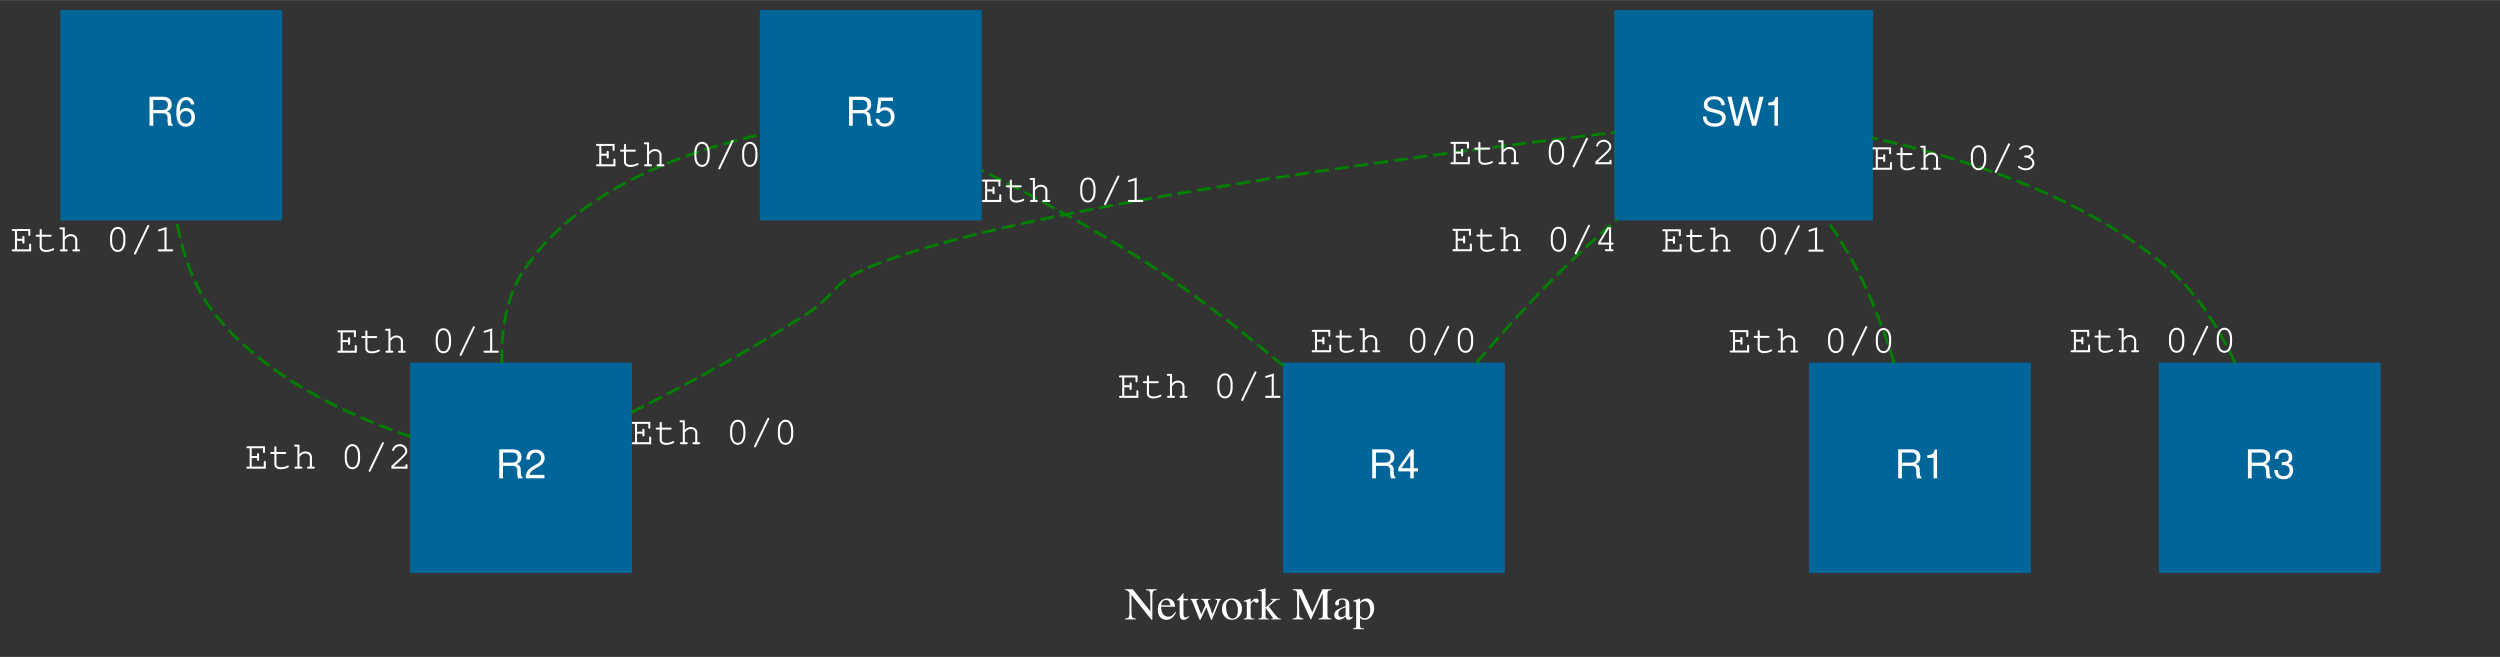
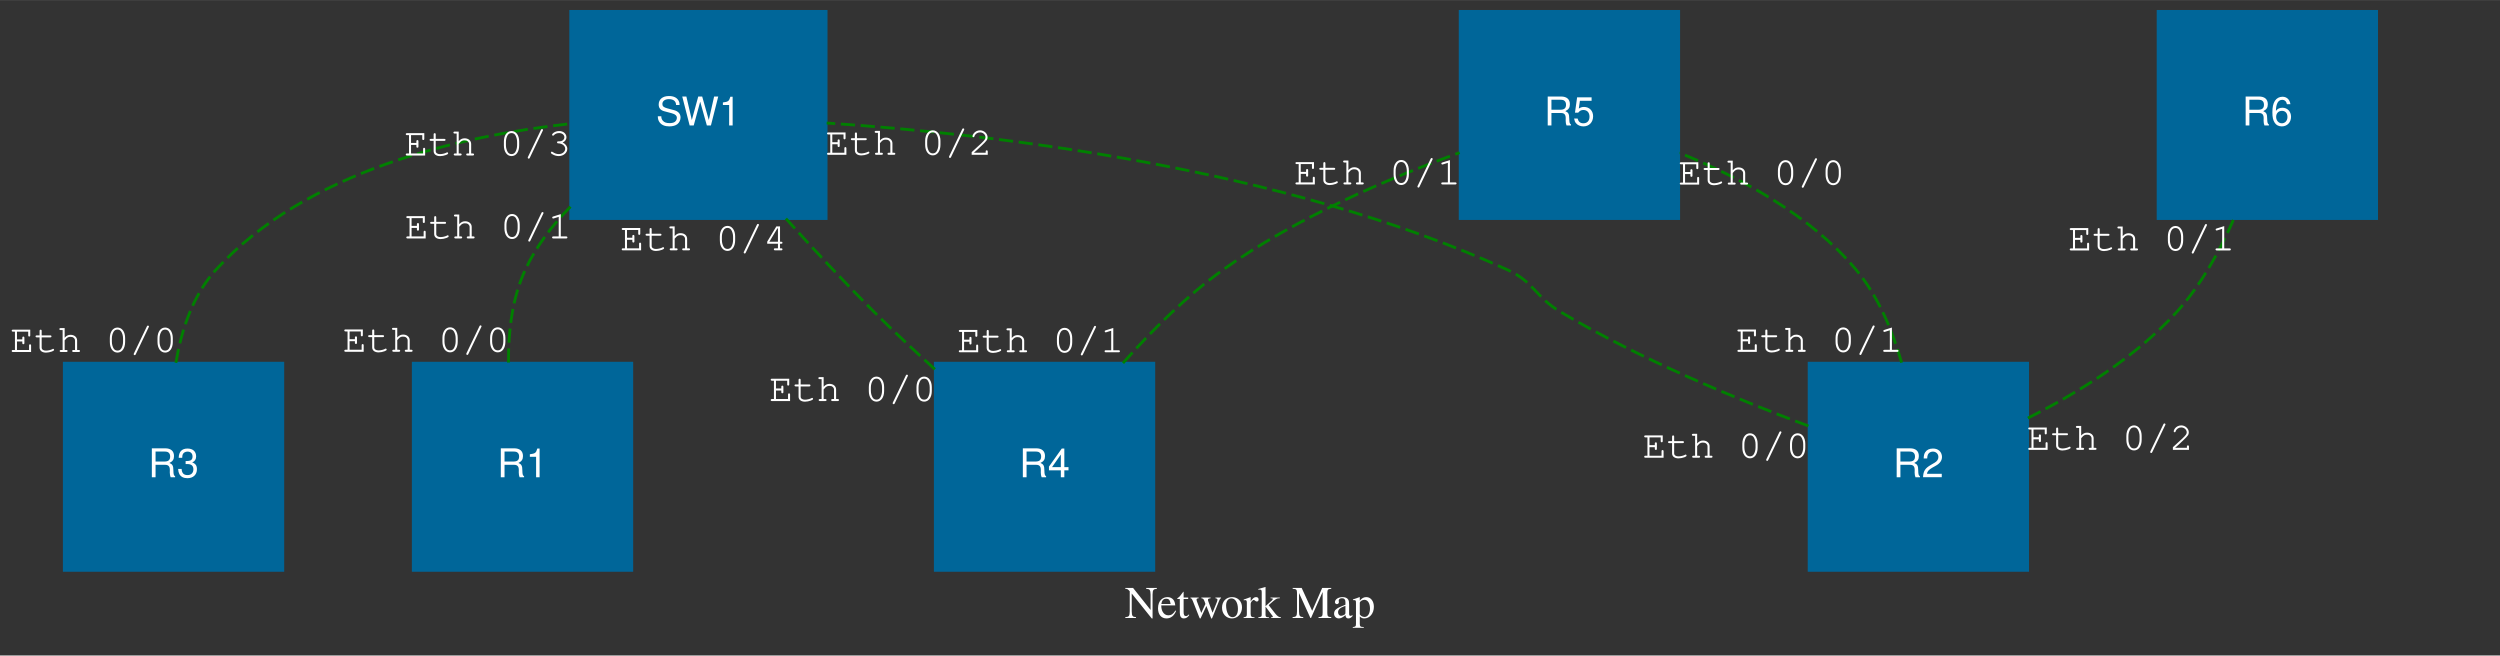
- <svg xmlns="http://www.w3.org/2000/svg" width="879pt" height="231pt" viewBox="0.00 0.00 879.24 231.00">
+ <svg xmlns="http://www.w3.org/2000/svg" width="881pt" height="231pt" viewBox="0.00 0.00 881.17 231.00">
  <g id="graph0" class="graph" transform="scale(1 1) rotate(0) translate(4 227)">
-     <polygon fill="#333333" stroke="transparent" points="-4,4 -4,-227 875.24,-227 875.24,4 -4,4" />
-     <text text-anchor="middle" x="435.62" y="-9.2" font-family="Times,serif" font-size="16.00" fill="white">Network Map</text>
+     <polygon fill="#333333" stroke="transparent" points="-4,4 -4,-227 877.17,-227 877.17,4 -4,4" />
+     <text text-anchor="middle" x="436.59" y="-9.2" font-family="Times,serif" font-size="16.00" fill="white">Network Map</text>
    <g id="node1" class="node">
-       <polygon fill="#006699" stroke="#006699" points="340.74,-223 263.74,-223 263.74,-150 340.74,-150 340.74,-223" />
-       <text text-anchor="middle" x="302.24" y="-182.8" font-family="Helvetica,sans-Serif" font-size="14.00" fill="white">R5</text>
+       <polygon fill="#006699" stroke="#006699" points="95.67,-99 18.67,-99 18.67,-26 95.67,-26 95.67,-99" />
+       <text text-anchor="middle" x="57.17" y="-58.8" font-family="Helvetica,sans-Serif" font-size="14.00" fill="white">R3</text>
+     </g>
+     <g id="node4" class="node">
+       <polygon fill="#006699" stroke="#006699" points="287.17,-223 197.17,-223 197.17,-150 287.17,-150 287.17,-223" />
+       <text text-anchor="middle" x="242.17" y="-182.8" font-family="Helvetica,sans-Serif" font-size="14.00" fill="white">SW1</text>
+     </g>
+     <g id="edge5" class="edge">
+       <path fill="none" stroke="green" stroke-dasharray="5,2" d="M58,-99.15C59.95,-110.85 64.04,-123.11 72.17,-132 104.01,-166.82 158.25,-179.14 196.89,-183.41" />
+       <text text-anchor="middle" x="122.17" y="-120.8" font-family="Courier,monospace" font-size="14.00" fill="white">            </text>
+       <text text-anchor="middle" x="167.89" y="-172.21" font-family="Courier,monospace" font-size="14.00" fill="white">Eth 0/3</text>
+       <text text-anchor="middle" x="29" y="-102.95" font-family="Courier,monospace" font-size="14.00" fill="white">Eth 0/0</text>
    </g>
    <g id="node2" class="node">
-       <polygon fill="#006699" stroke="#006699" points="654.24,-223 564.24,-223 564.24,-150 654.24,-150 654.24,-223" />
-       <text text-anchor="middle" x="609.24" y="-182.8" font-family="Helvetica,sans-Serif" font-size="14.00" fill="white">SW1</text>
+       <polygon fill="#006699" stroke="#006699" points="710.67,-99 633.67,-99 633.67,-26 710.67,-26 710.67,-99" />
+       <text text-anchor="middle" x="672.17" y="-58.8" font-family="Helvetica,sans-Serif" font-size="14.00" fill="white">R2</text>
    </g>
    <g id="node3" class="node">
-       <polygon fill="#006699" stroke="#006699" points="217.74,-99 140.74,-99 140.74,-26 217.74,-26 217.74,-99" />
-       <text text-anchor="middle" x="179.24" y="-58.8" font-family="Helvetica,sans-Serif" font-size="14.00" fill="white">R2</text>
+       <polygon fill="#006699" stroke="#006699" points="587.67,-223 510.67,-223 510.67,-150 587.67,-150 587.67,-223" />
+       <text text-anchor="middle" x="549.17" y="-182.8" font-family="Helvetica,sans-Serif" font-size="14.00" fill="white">R5</text>
    </g>
    <g id="edge3" class="edge">
-       <path fill="none" stroke="green" stroke-dasharray="5,2" d="M172.53,-99.18C172.21,-110.48 173.93,-122.49 180.24,-132 198.73,-159.84 235.21,-173.3 263.49,-179.74" />
-       <text text-anchor="middle" x="230.24" y="-120.8" font-family="Courier,monospace" font-size="14.00" fill="white">            </text>
-       <text text-anchor="middle" x="234.49" y="-168.54" font-family="Courier,monospace" font-size="14.00" fill="white">Eth 0/0</text>
-       <text text-anchor="middle" x="143.53" y="-102.98" font-family="Courier,monospace" font-size="14.00" fill="white">Eth 0/1</text>
+       <path fill="none" stroke="green" stroke-dasharray="5,2" d="M666.26,-99.2C662.99,-110.63 657.95,-122.71 650.17,-132 633.99,-151.32 609.01,-164.64 587.94,-173.15" />
+       <text text-anchor="middle" x="709.17" y="-120.8" font-family="Courier,monospace" font-size="14.00" fill="white">            </text>
+       <text text-anchor="middle" x="616.94" y="-161.95" font-family="Courier,monospace" font-size="14.00" fill="white">Eth 0/0</text>
+       <text text-anchor="middle" x="637.26" y="-103" font-family="Courier,monospace" font-size="14.00" fill="white">Eth 0/1</text>
    </g>
    <g id="edge2" class="edge">
-       <path fill="none" stroke="green" stroke-dasharray="5,2" d="M218.06,-81.99C237.25,-91.64 260.46,-104.1 280.24,-117 289.26,-122.88 289.42,-127.62 299.24,-132 345.88,-152.8 489.79,-171.76 563.98,-180.47" />
-       <text text-anchor="middle" x="349.24" y="-120.8" font-family="Courier,monospace" font-size="14.00" fill="white">            </text>
-       <text text-anchor="middle" x="534.98" y="-169.27" font-family="Courier,monospace" font-size="14.00" fill="white">Eth 0/2</text>
-       <text text-anchor="middle" x="247.06" y="-70.79" font-family="Courier,monospace" font-size="14.00" fill="white">Eth 0/0</text>
+       <path fill="none" stroke="green" stroke-dasharray="5,2" d="M633.4,-76.88C607.8,-86.45 573.98,-100.52 546.17,-117 536.92,-122.48 536.97,-127.55 527.17,-132 447.78,-168.12 345.32,-179.85 287.37,-183.66" />
+       <text text-anchor="middle" x="596.17" y="-120.8" font-family="Courier,monospace" font-size="14.00" fill="white">            </text>
+       <text text-anchor="middle" x="316.37" y="-172.46" font-family="Courier,monospace" font-size="14.00" fill="white">Eth 0/2</text>
+       <text text-anchor="middle" x="604.4" y="-65.68" font-family="Courier,monospace" font-size="14.00" fill="white">Eth 0/0</text>
    </g>
    <g id="node5" class="node">
-       <polygon fill="#006699" stroke="#006699" points="94.74,-223 17.74,-223 17.74,-150 94.74,-150 94.74,-223" />
-       <text text-anchor="middle" x="56.24" y="-182.8" font-family="Helvetica,sans-Serif" font-size="14.00" fill="white">R6</text>
+       <polygon fill="#006699" stroke="#006699" points="833.67,-223 756.67,-223 756.67,-150 833.67,-150 833.67,-223" />
+       <text text-anchor="middle" x="795.17" y="-182.8" font-family="Helvetica,sans-Serif" font-size="14.00" fill="white">R6</text>
    </g>
    <g id="edge4" class="edge">
-       <path fill="none" stroke="green" stroke-dasharray="5,2" d="M140.53,-73.41C117.07,-81.38 88.44,-94.99 71.24,-117 63.97,-126.31 60.06,-138.39 58,-149.82" />
-       <text text-anchor="middle" x="121.24" y="-120.8" font-family="Courier,monospace" font-size="14.00" fill="white">            </text>
-       <text text-anchor="middle" x="29" y="-138.62" font-family="Courier,monospace" font-size="14.00" fill="white">Eth 0/1</text>
-       <text text-anchor="middle" x="111.53" y="-62.21" font-family="Courier,monospace" font-size="14.00" fill="white">Eth 0/2</text>
+       <path fill="none" stroke="green" stroke-dasharray="5,2" d="M710.76,-79.66C728.49,-88.6 748.74,-101.14 763.17,-117 771.74,-126.42 778.41,-138.53 783.39,-149.95" />
+       <text text-anchor="middle" x="823.17" y="-120.8" font-family="Courier,monospace" font-size="14.00" fill="white">            </text>
+       <text text-anchor="middle" x="754.39" y="-138.75" font-family="Courier,monospace" font-size="14.00" fill="white">Eth 0/1</text>
+       <text text-anchor="middle" x="739.76" y="-68.46" font-family="Courier,monospace" font-size="14.00" fill="white">Eth 0/2</text>
    </g>
-     <g id="node4" class="node">
-       <polygon fill="#006699" stroke="#006699" points="524.74,-99 447.74,-99 447.74,-26 524.74,-26 524.74,-99" />
-       <text text-anchor="middle" x="486.24" y="-58.8" font-family="Helvetica,sans-Serif" font-size="14.00" fill="white">R4</text>
+     <g id="node6" class="node">
+       <polygon fill="#006699" stroke="#006699" points="218.67,-99 141.67,-99 141.67,-26 218.67,-26 218.67,-99" />
+       <text text-anchor="middle" x="180.17" y="-58.8" font-family="Helvetica,sans-Serif" font-size="14.00" fill="white">R1</text>
+     </g>
+     <g id="edge1" class="edge">
+       <path fill="none" stroke="green" stroke-dasharray="5,2" d="M175.23,-99.23C175.13,-110.17 176.53,-121.96 181.17,-132 184.95,-140.18 190.65,-147.62 197.08,-154.17" />
+       <text text-anchor="middle" x="231.17" y="-120.8" font-family="Courier,monospace" font-size="14.00" fill="white">            </text>
+       <text text-anchor="middle" x="168.08" y="-142.97" font-family="Courier,monospace" font-size="14.00" fill="white">Eth 0/1</text>
+       <text text-anchor="middle" x="146.23" y="-103.03" font-family="Courier,monospace" font-size="14.00" fill="white">Eth 0/0</text>
+     </g>
+     <g id="node7" class="node">
+       <polygon fill="#006699" stroke="#006699" points="402.67,-99 325.67,-99 325.67,-26 402.67,-26 402.67,-99" />
+       <text text-anchor="middle" x="364.17" y="-58.8" font-family="Helvetica,sans-Serif" font-size="14.00" fill="white">R4</text>
    </g>
    <g id="edge7" class="edge">
-       <path fill="none" stroke="green" stroke-dasharray="5,2" d="M447.41,-98.31C433.88,-109.67 418.32,-121.94 403.24,-132 383.6,-145.11 360.4,-157.59 341.19,-167.2" />
-       <text text-anchor="middle" x="472.24" y="-120.8" font-family="Courier,monospace" font-size="14.00" fill="white">            </text>
-       <text text-anchor="middle" x="370.19" y="-156" font-family="Courier,monospace" font-size="14.00" fill="white">Eth 0/1</text>
-       <text text-anchor="middle" x="418.41" y="-87.11" font-family="Courier,monospace" font-size="14.00" fill="white">Eth 0/1</text>
+       <path fill="none" stroke="green" stroke-dasharray="5,2" d="M391.82,-99.05C402.03,-110.6 414.29,-122.8 427.17,-132 452.67,-150.21 485.36,-164.14 510.48,-173.21" />
+       <text text-anchor="middle" x="477.17" y="-120.8" font-family="Courier,monospace" font-size="14.00" fill="white">            </text>
+       <text text-anchor="middle" x="481.48" y="-162.01" font-family="Courier,monospace" font-size="14.00" fill="white">Eth 0/1</text>
+       <text text-anchor="middle" x="362.82" y="-102.85" font-family="Courier,monospace" font-size="14.00" fill="white">Eth 0/1</text>
    </g>
    <g id="edge6" class="edge">
-       <path fill="none" stroke="green" stroke-dasharray="5,2" d="M515.2,-99.34C524.44,-110.17 534.96,-121.87 545.24,-132 551.33,-138 558.01,-144.07 564.69,-149.87" />
-       <text text-anchor="middle" x="595.24" y="-120.8" font-family="Courier,monospace" font-size="14.00" fill="white">            </text>
-       <text text-anchor="middle" x="535.69" y="-138.67" font-family="Courier,monospace" font-size="14.00" fill="white">Eth 0/4</text>
-       <text text-anchor="middle" x="486.2" y="-103.14" font-family="Courier,monospace" font-size="14.00" fill="white">Eth 0/0</text>
-     </g>
-     <g id="node6" class="node">
-       <polygon fill="#006699" stroke="#006699" points="709.74,-99 632.74,-99 632.74,-26 709.74,-26 709.74,-99" />
-       <text text-anchor="middle" x="671.24" y="-58.8" font-family="Helvetica,sans-Serif" font-size="14.00" fill="white">R1</text>
-     </g>
-     <g id="edge1" class="edge">
-       <path fill="none" stroke="green" stroke-dasharray="5,2" d="M662.21,-99.25C658.84,-110.07 654.51,-121.79 649.24,-132 646.16,-137.98 642.42,-143.99 638.48,-149.72" />
-       <text text-anchor="middle" x="705.24" y="-120.8" font-family="Courier,monospace" font-size="14.00" fill="white">            </text>
-       <text text-anchor="middle" x="609.48" y="-138.52" font-family="Courier,monospace" font-size="14.00" fill="white">Eth 0/1</text>
-       <text text-anchor="middle" x="633.21" y="-103.05" font-family="Courier,monospace" font-size="14.00" fill="white">Eth 0/0</text>
-     </g>
-     <g id="node7" class="node">
-       <polygon fill="#006699" stroke="#006699" points="832.74,-99 755.74,-99 755.74,-26 832.74,-26 832.74,-99" />
-       <text text-anchor="middle" x="794.24" y="-58.8" font-family="Helvetica,sans-Serif" font-size="14.00" fill="white">R3</text>
-     </g>
-     <g id="edge5" class="edge">
-       <path fill="none" stroke="green" stroke-dasharray="5,2" d="M782.11,-99.35C776.66,-111.06 769.18,-123.28 759.24,-132 729.74,-157.9 686.81,-171.53 654.43,-178.53" />
-       <text text-anchor="middle" x="821.24" y="-120.8" font-family="Courier,monospace" font-size="14.00" fill="white">            </text>
-       <text text-anchor="middle" x="683.43" y="-167.33" font-family="Courier,monospace" font-size="14.00" fill="white">Eth 0/3</text>
-       <text text-anchor="middle" x="753.11" y="-103.15" font-family="Courier,monospace" font-size="14.00" fill="white">Eth 0/0</text>
+       <path fill="none" stroke="green" stroke-dasharray="5,2" d="M325.52,-96.86C318.3,-103.41 310.91,-110.31 304.17,-117 293.7,-127.4 282.75,-139.17 273.01,-149.98" />
+       <text text-anchor="middle" x="354.17" y="-120.8" font-family="Courier,monospace" font-size="14.00" fill="white">            </text>
+       <text text-anchor="middle" x="244.01" y="-138.78" font-family="Courier,monospace" font-size="14.00" fill="white">Eth 0/4</text>
+       <text text-anchor="middle" x="296.52" y="-85.66" font-family="Courier,monospace" font-size="14.00" fill="white">Eth 0/0</text>
    </g>
  </g>
</svg>
